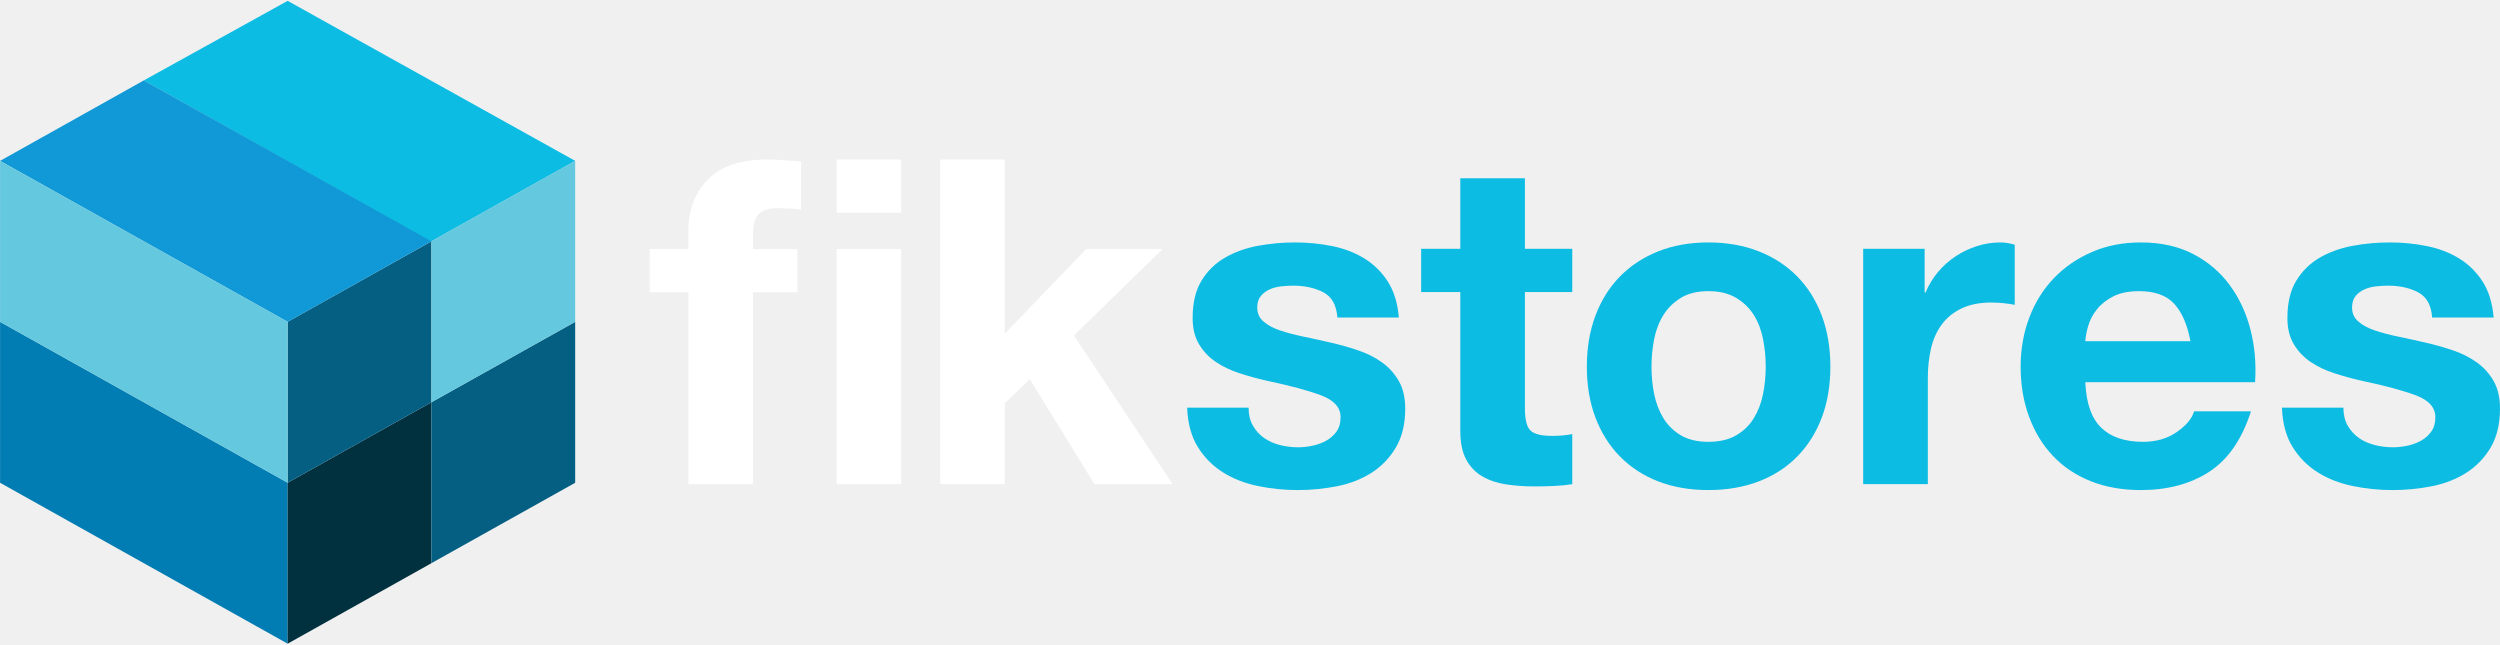
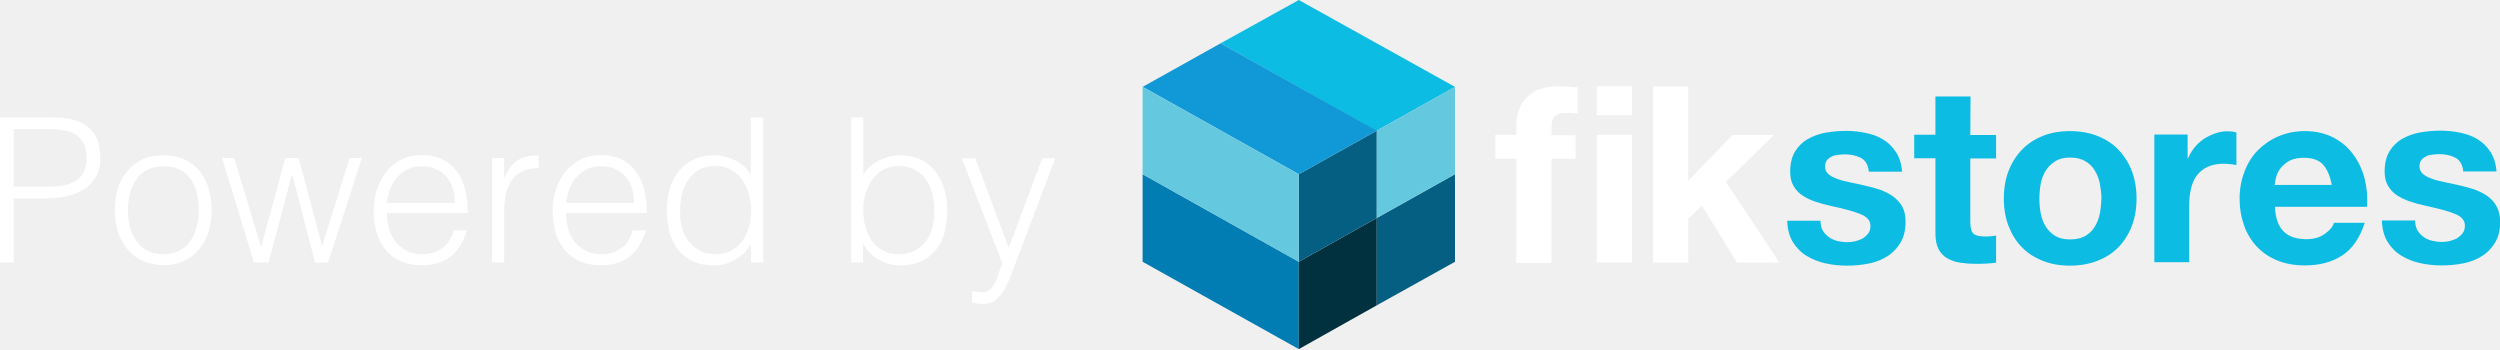
- <svg xmlns="http://www.w3.org/2000/svg">
-   <style type="text/css">
- 			</style>
-   <svg class="i" id="white" viewBox="0 0 430.376 110.664">
+ <svg xmlns="http://www.w3.org/2000/svg" version="1.1" id="white" x="0px" y="0px" viewBox="-501.1 344.4 1096.4 153.1" enable-background="new -501.1 344.4 1096.4 153.1" xml:space="preserve">
+   <style type="text/css" />
+   <g>
+     <path fill="#FFFFFF" d="M154.7,413.8v-10.3h9.2v-4.3c0-5,1.6-9.1,4.7-12.2c3.1-3.2,7.8-4.8,14.1-4.8c1.4,0,2.7,0.1,4.1,0.2   c1.4,0.1,2.7,0.2,4,0.3v11.5c-1.8-0.2-3.7-0.3-5.6-0.3c-2.1,0-3.6,0.5-4.5,1.5c-0.9,1-1.4,2.6-1.4,4.9v3.4h10.6v10.3h-10.6v45.7   h-15.4v-45.7H154.7z M199.2,394.9v-12.7h15.4v12.7H199.2z M214.6,403.5v56h-15.4v-56H214.6z M239.3,382.2v41.5l19.4-20.1h18.2   l-21.1,20.6l23.5,35.4h-18.6l-15.4-25l-6,5.7v19.3h-15.4v-77.3H239.3z" />
    <g>
-       <path fill="#FFFFFF" d="M111.847,50.166V42.73h6.654V39.6c0-3.6,1.126-6.549,3.363-8.846c2.241-2.293,5.636-3.441,10.174-3.441    c0.991,0,1.981,0.041,2.973,0.117c0.994,0.078,1.962,0.145,2.898,0.197v8.295c-1.302-0.156-2.659-0.232-4.064-0.232    c-1.516,0-2.601,0.352-3.253,1.053c-0.649,0.709-0.977,1.893-0.977,3.561v2.428h7.674v7.436h-7.674v33.027h-11.112V50.166H111.847    z M144.018,36.471v-9.158h11.109v9.158H144.018z M155.127,42.73v40.463h-11.109V42.73H155.127z M172.977,27.312v29.975    L186.99,42.73h13.15L184.88,57.602l16.98,25.592H188.4l-11.116-18.076l-4.307,4.146v13.93h-11.109V27.312H172.977z" />
-       <g>
-         <path fill="#0DBCE3" d="M237.909,62.236c-1.198-0.859-2.572-1.553-4.113-2.074c-1.544-0.52-3.126-0.965-4.742-1.334     c-1.564-0.365-3.107-0.703-4.623-1.018c-1.517-0.312-2.859-0.664-4.037-1.059c-1.175-0.391-2.124-0.9-2.859-1.529     c-0.732-0.627-1.099-1.434-1.099-2.426c0-0.836,0.207-1.502,0.629-2c0.418-0.496,0.926-0.873,1.533-1.135     c0.594-0.264,1.261-0.434,1.992-0.512c0.733-0.076,1.414-0.117,2.039-0.117c1.988,0,3.709,0.381,5.173,1.137     c1.461,0.76,2.275,2.209,2.431,4.35h10.581c-0.21-2.51-0.856-4.586-1.923-6.232c-1.067-1.645-2.418-2.963-4.037-3.953     c-1.62-0.994-3.457-1.697-5.523-2.117c-2.064-0.418-4.195-0.627-6.385-0.627c-2.196,0-4.337,0.195-6.43,0.586     c-2.09,0.392-3.976,1.072-5.64,2.039c-1.675,0.967-3.019,2.287-4.038,3.959c-1.018,1.672-1.526,3.812-1.526,6.422     c0,1.779,0.362,3.285,1.099,4.506c0.729,1.23,1.691,2.25,2.897,3.059c1.197,0.811,2.572,1.463,4.112,1.959     c1.54,0.498,3.122,0.93,4.742,1.295c3.972,0.836,7.062,1.67,9.286,2.506c2.217,0.838,3.333,2.088,3.333,3.76     c0,0.994-0.238,1.818-0.705,2.469c-0.473,0.654-1.06,1.178-1.765,1.57c-0.708,0.389-1.488,0.676-2.352,0.861     c-0.863,0.182-1.682,0.273-2.469,0.273c-1.095,0-2.155-0.129-3.178-0.393c-1.015-0.26-1.916-0.664-2.7-1.213     c-0.784-0.549-1.423-1.258-1.924-2.117c-0.493-0.859-0.742-1.893-0.742-3.094h-10.577c0.106,2.717,0.722,4.975,1.841,6.779     c1.125,1.799,2.559,3.248,4.31,4.346c1.751,1.1,3.747,1.883,5.995,2.352c2.248,0.471,4.544,0.705,6.895,0.705     c2.297,0,4.559-0.223,6.782-0.664c2.218-0.443,4.188-1.215,5.916-2.312c1.723-1.096,3.122-2.549,4.188-4.348     c1.072-1.807,1.614-4.037,1.614-6.703c0-1.879-0.37-3.459-1.099-4.736C240.078,64.172,239.114,63.1,237.909,62.236z" />
-         <path fill="#0DBCE3" d="M262.518,30.541h-11.126v12.145h-6.741v7.445h6.741v23.9c0,2.041,0.338,3.684,1.018,4.94     c0.679,1.252,1.605,2.221,2.783,2.896c1.174,0.68,2.531,1.141,4.071,1.373c1.54,0.236,3.174,0.352,4.903,0.352     c1.092,0,2.218-0.025,3.367-0.078c1.147-0.051,2.193-0.154,3.133-0.312V74.58c-0.525,0.107-1.071,0.184-1.645,0.236     c-0.576,0.053-1.177,0.078-1.806,0.078c-1.879,0-3.132-0.314-3.761-0.939c-0.625-0.627-0.94-1.881-0.94-3.764V50.131h8.15v-7.445     h-8.15V30.541z" />
-         <path fill="#0DBCE3" d="M309.379,47.428c-1.826-1.855-4.033-3.291-6.62-4.311c-2.587-1.018-5.473-1.527-8.66-1.527     c-3.185,0-6.058,0.51-8.62,1.527c-2.559,1.02-4.759,2.455-6.582,4.311c-1.826,1.854-3.239,4.1-4.233,6.74     c-0.992,2.637-1.49,5.574-1.49,8.812c0,3.24,0.498,6.168,1.49,8.779c0.994,2.611,2.407,4.846,4.233,6.699     c1.823,1.857,4.023,3.279,6.582,4.275c2.562,0.988,5.435,1.484,8.62,1.484c3.188,0,6.073-0.496,8.66-1.484     c2.587-0.996,4.794-2.418,6.62-4.275c1.827-1.854,3.243-4.088,4.234-6.699c0.991-2.611,1.484-5.539,1.484-8.779     c0-3.238-0.493-6.176-1.484-8.812C312.622,51.527,311.206,49.281,309.379,47.428z M303.502,67.723     c-0.308,1.541-0.847,2.928-1.602,4.154c-0.756,1.229-1.782,2.207-3.06,2.939c-1.281,0.73-2.856,1.098-4.741,1.098     c-1.883,0-3.443-0.367-4.704-1.098c-1.25-0.732-2.258-1.711-3.018-2.939c-0.753-1.227-1.292-2.613-1.606-4.154     c-0.311-1.537-0.466-3.121-0.466-4.742c0-1.615,0.155-3.211,0.466-4.779c0.314-1.566,0.853-2.949,1.606-4.15     c0.76-1.203,1.768-2.182,3.018-2.939c1.261-0.76,2.821-1.137,4.704-1.137c1.885,0,3.46,0.377,4.741,1.137     c1.278,0.758,2.304,1.736,3.06,2.939c0.756,1.201,1.295,2.584,1.602,4.15c0.311,1.568,0.47,3.164,0.47,4.779     C303.972,64.602,303.813,66.186,303.502,67.723z" />
-         <path fill="#0DBCE3" d="M340.338,42.217c-1.309,0.42-2.534,1.004-3.685,1.762c-1.149,0.76-2.169,1.674-3.06,2.74     c-0.884,1.074-1.592,2.236-2.109,3.492h-0.159v-7.525h-10.578v40.516h11.131v-18.26c0-1.828,0.183-3.527,0.544-5.096     c0.367-1.564,0.975-2.936,1.841-4.111c0.856-1.176,1.996-2.101,3.405-2.781c1.412-0.682,3.136-1.019,5.173-1.019     c0.681,0,1.389,0.039,2.117,0.117c0.731,0.078,1.356,0.17,1.88,0.277V41.982c-0.889-0.264-1.698-0.393-2.426-0.393     C342.997,41.59,341.644,41.799,340.338,42.217z" />
-         <path fill="#0DBCE3" d="M383.863,48.955c-1.643-2.246-3.746-4.035-6.302-5.367c-2.565-1.334-5.566-1.998-9.017-1.998     c-3.084,0-5.892,0.549-8.419,1.645c-2.538,1.1-4.721,2.602-6.551,4.508c-1.831,1.908-3.237,4.164-4.228,6.777     c-0.994,2.615-1.491,5.434-1.491,8.461c0,3.137,0.483,6.01,1.45,8.623c0.967,2.613,2.338,4.857,4.112,6.738     c1.779,1.881,3.947,3.33,6.507,4.352c2.559,1.014,5.432,1.525,8.619,1.525c4.6,0,8.516-1.043,11.754-3.133     c3.24-2.09,5.643-5.564,7.211-10.424h-9.794c-0.369,1.256-1.36,2.443-2.98,3.566c-1.619,1.125-3.553,1.686-5.801,1.686     c-3.133,0-5.54-0.812-7.208-2.428c-1.675-1.623-2.586-4.234-2.741-7.838h29.226c0.209-3.139-0.049-6.139-0.781-9.014     C386.699,53.762,385.511,51.201,383.863,48.955z M358.986,58.596c0.048-0.785,0.225-1.672,0.504-2.662     c0.29-0.998,0.787-1.934,1.492-2.826c0.704-0.887,1.647-1.629,2.821-2.234c1.174-0.596,2.655-0.898,4.431-0.898     c2.714,0,4.741,0.732,6.07,2.191c1.333,1.467,2.259,3.605,2.783,6.43H358.986z" />
-         <path fill="#0DBCE3" d="M429.281,65.455c-0.735-1.283-1.698-2.355-2.903-3.219c-1.202-0.859-2.573-1.553-4.113-2.074     c-1.54-0.52-3.122-0.965-4.738-1.334c-1.571-0.365-3.111-0.703-4.627-1.018c-1.513-0.312-2.863-0.664-4.033-1.059     c-1.175-0.391-2.131-0.9-2.861-1.529c-0.735-0.627-1.097-1.434-1.097-2.426c0-0.836,0.204-1.502,0.625-2     c0.418-0.496,0.929-0.873,1.53-1.135c0.601-0.264,1.264-0.434,1.999-0.512c0.732-0.076,1.409-0.117,2.037-0.117     c1.986,0,3.709,0.381,5.174,1.137c1.457,0.76,2.269,2.209,2.424,4.35h10.584c-0.214-2.51-0.855-4.586-1.923-6.232     c-1.07-1.645-2.418-2.963-4.041-3.953c-1.615-0.994-3.456-1.697-5.522-2.117c-2.058-0.418-4.189-0.627-6.385-0.627     c-2.193,0-4.338,0.195-6.427,0.586c-2.09,0.392-3.972,1.072-5.644,2.039c-1.67,0.967-3.013,2.287-4.033,3.959     c-1.021,1.672-1.529,3.812-1.529,6.422c0,1.779,0.362,3.285,1.098,4.506c0.729,1.23,1.696,2.25,2.901,3.059     c1.198,0.811,2.572,1.463,4.109,1.959c1.544,0.498,3.125,0.93,4.744,1.295c3.969,0.836,7.07,1.67,9.287,2.506     c2.221,0.838,3.329,2.088,3.329,3.76c0,0.994-0.234,1.818-0.704,2.469c-0.47,0.654-1.057,1.178-1.762,1.57     c-0.704,0.389-1.491,0.676-2.348,0.861c-0.867,0.182-1.686,0.273-2.473,0.273c-1.099,0-2.151-0.129-3.174-0.393     c-1.015-0.26-1.92-0.664-2.704-1.213s-1.423-1.258-1.92-2.117c-0.493-0.859-0.742-1.893-0.742-3.094h-10.582     c0.108,2.717,0.719,4.975,1.841,6.779c1.126,1.799,2.559,3.248,4.31,4.346c1.754,1.1,3.747,1.883,5.995,2.352     c2.248,0.471,4.548,0.705,6.896,0.705c2.301,0,4.559-0.223,6.783-0.664c2.217-0.443,4.188-1.215,5.915-2.312     c1.72-1.096,3.118-2.549,4.192-4.348c1.067-1.807,1.605-4.037,1.605-6.703C430.376,68.312,430.006,66.732,429.281,65.455z" />
-       </g>
-       <g>
-         <polygon fill="#0DBCE3" points="74.264,41.553 74.264,41.4 99.025,27.549 49.518,0 24.756,13.695    " />
-         <line fill="#64C8DF" x1="0.011" y1="55.252" x2="24.761" y2="69.104" />
-         <polygon fill="#027DB3" points="49.518,110.664 49.518,82.955 0.011,55.258 0.011,82.963    " />
-         <polygon fill="#01303F" points="74.264,69.109 49.518,82.955 49.518,82.963 49.518,82.955 49.518,110.664 74.264,96.812      74.261,96.807 74.264,96.807    " />
-         <polygon fill="#045F83" points="49.518,55.252 49.518,82.955 74.264,69.109 74.264,41.4    " />
-         <polygon fill="#045F83" points="99.018,55.258 74.264,69.104 74.264,69.109 74.264,69.109 74.264,96.807 99.018,82.963      99.014,82.955 99.018,82.955    " />
-         <polygon fill="#64C8DF" points="74.264,69.104 99.014,55.258 99.018,55.258 99.018,27.549 74.264,41.4    " />
-         <polyline fill="#1099D6" points="74.264,41.4 24.756,13.695 0.011,27.549 0.418,27.781 0.418,27.781 49.518,55.258    " />
-         <polygon fill="#64C8DF" points="49.518,82.961 49.518,55.252 0.011,27.555 0.011,55.26    " />
-       </g>
+       <path fill="#0DBCE3" d="M329.1,430.5c-1.7-1.2-3.6-2.1-5.7-2.9c-2.1-0.7-4.3-1.3-6.6-1.8c-2.2-0.5-4.3-1-6.4-1.4    c-2.1-0.4-4-0.9-5.6-1.5c-1.6-0.5-2.9-1.2-4-2.1c-1-0.9-1.5-2-1.5-3.4c0-1.2,0.3-2.1,0.9-2.8c0.6-0.7,1.3-1.2,2.1-1.6    c0.8-0.4,1.7-0.6,2.8-0.7c1-0.1,2-0.2,2.8-0.2c2.7,0,5.1,0.5,7.2,1.6c2,1.1,3.1,3.1,3.4,6h14.6c-0.3-3.5-1.2-6.3-2.7-8.6    c-1.5-2.3-3.3-4.1-5.6-5.5c-2.2-1.4-4.8-2.3-7.6-2.9c-2.9-0.6-5.8-0.9-8.8-0.9c-3,0-6,0.3-8.9,0.8c-2.9,0.5-5.5,1.5-7.8,2.8    c-2.3,1.3-4.2,3.2-5.6,5.5c-1.4,2.3-2.1,5.3-2.1,8.9c0,2.5,0.5,4.5,1.5,6.2c1,1.7,2.3,3.1,4,4.2c1.7,1.1,3.6,2,5.7,2.7    c2.1,0.7,4.3,1.3,6.6,1.8c5.5,1.2,9.8,2.3,12.8,3.5c3.1,1.2,4.6,2.9,4.6,5.2c0,1.4-0.3,2.5-1,3.4c-0.7,0.9-1.5,1.6-2.4,2.2    c-1,0.5-2.1,0.9-3.3,1.2c-1.2,0.3-2.3,0.4-3.4,0.4c-1.5,0-3-0.2-4.4-0.5c-1.4-0.4-2.7-0.9-3.7-1.7c-1.1-0.8-2-1.7-2.7-2.9    c-0.7-1.2-1-2.6-1-4.3h-14.6c0.1,3.8,1,6.9,2.5,9.4c1.6,2.5,3.5,4.5,6,6c2.4,1.5,5.2,2.6,8.3,3.3c3.1,0.7,6.3,1,9.5,1    c3.2,0,6.3-0.3,9.4-0.9c3.1-0.6,5.8-1.7,8.2-3.2c2.4-1.5,4.3-3.5,5.8-6c1.5-2.5,2.2-5.6,2.2-9.3c0-2.6-0.5-4.8-1.5-6.6    C332.1,433.2,330.7,431.7,329.1,430.5z" />
+       <path fill="#0DBCE3" d="M363.1,386.7h-15.4v16.8h-9.3v10.3h9.3v33.1c0,2.8,0.5,5.1,1.4,6.8c0.9,1.7,2.2,3.1,3.8,4    c1.6,0.9,3.5,1.6,5.6,1.9c2.1,0.3,4.4,0.5,6.8,0.5c1.5,0,3.1,0,4.7-0.1c1.6-0.1,3-0.2,4.3-0.4v-11.9c-0.7,0.1-1.5,0.3-2.3,0.3    c-0.8,0.1-1.6,0.1-2.5,0.1c-2.6,0-4.3-0.4-5.2-1.3c-0.9-0.9-1.3-2.6-1.3-5.2v-27.7h11.3v-10.3h-11.3L363.1,386.7L363.1,386.7z" />
+       <path fill="#0DBCE3" d="M427.9,410c-2.5-2.6-5.6-4.6-9.2-6c-3.6-1.4-7.6-2.1-12-2.1c-4.4,0-8.4,0.7-11.9,2.1    c-3.5,1.4-6.6,3.4-9.1,6c-2.5,2.6-4.5,5.7-5.9,9.3c-1.4,3.6-2.1,7.7-2.1,12.2c0,4.5,0.7,8.5,2.1,12.1c1.4,3.6,3.3,6.7,5.9,9.3    c2.5,2.6,5.6,4.5,9.1,5.9c3.5,1.4,7.5,2.1,11.9,2.1c4.4,0,8.4-0.7,12-2.1c3.6-1.4,6.6-3.3,9.2-5.9c2.5-2.6,4.5-5.7,5.9-9.3    c1.4-3.6,2.1-7.7,2.1-12.1c0-4.5-0.7-8.5-2.1-12.2C432.4,415.7,430.4,412.6,427.9,410z M419.8,438.1c-0.4,2.1-1.2,4-2.2,5.7    c-1,1.7-2.5,3.1-4.2,4.1c-1.8,1-4,1.5-6.6,1.5c-2.6,0-4.8-0.5-6.5-1.5c-1.7-1-3.1-2.4-4.2-4.1c-1-1.7-1.8-3.6-2.2-5.7    c-0.4-2.1-0.6-4.3-0.6-6.6c0-2.2,0.2-4.4,0.6-6.6c0.4-2.2,1.2-4.1,2.2-5.7c1.1-1.7,2.4-3,4.2-4.1c1.7-1.1,3.9-1.6,6.5-1.6    c2.6,0,4.8,0.5,6.6,1.6c1.8,1,3.2,2.4,4.2,4.1c1,1.7,1.8,3.6,2.2,5.7c0.4,2.2,0.7,4.4,0.7,6.6C420.4,433.8,420.2,436,419.8,438.1z    " />
+       <path fill="#0DBCE3" d="M470.7,402.8c-1.8,0.6-3.5,1.4-5.1,2.4c-1.6,1.1-3,2.3-4.2,3.8c-1.2,1.5-2.2,3.1-2.9,4.8h-0.2v-10.4h-14.6    v56H459v-25.3c0-2.5,0.3-4.9,0.8-7c0.5-2.2,1.3-4.1,2.5-5.7c1.2-1.6,2.8-2.9,4.7-3.8c2-0.9,4.3-1.4,7.2-1.4c0.9,0,1.9,0.1,2.9,0.2    c1,0.1,1.9,0.2,2.6,0.4v-14.3c-1.2-0.4-2.3-0.5-3.4-0.5C474.4,401.9,472.5,402.2,470.7,402.8z" />
+       <path fill="#0DBCE3" d="M530.9,412.1c-2.3-3.1-5.2-5.6-8.7-7.4c-3.5-1.8-7.7-2.8-12.5-2.8c-4.3,0-8.1,0.8-11.6,2.3    c-3.5,1.5-6.5,3.6-9.1,6.2c-2.5,2.6-4.5,5.8-5.8,9.4c-1.4,3.6-2.1,7.5-2.1,11.7c0,4.3,0.7,8.3,2,11.9c1.3,3.6,3.2,6.7,5.7,9.3    c2.5,2.6,5.5,4.6,9,6c3.5,1.4,7.5,2.1,11.9,2.1c6.4,0,11.8-1.4,16.3-4.3c4.5-2.9,7.8-7.7,10-14.4h-13.5c-0.5,1.7-1.9,3.4-4.1,4.9    c-2.2,1.6-4.9,2.3-8,2.3c-4.3,0-7.7-1.1-10-3.4c-2.3-2.2-3.6-5.9-3.8-10.8H537c0.3-4.3-0.1-8.5-1.1-12.5    C534.9,418.8,533.2,415.2,530.9,412.1z M496.5,425.5c0.1-1.1,0.3-2.3,0.7-3.7c0.4-1.4,1.1-2.7,2.1-3.9c1-1.2,2.3-2.3,3.9-3.1    c1.6-0.8,3.7-1.2,6.1-1.2c3.8,0,6.6,1,8.4,3c1.8,2,3.1,5,3.8,8.9L496.5,425.5L496.5,425.5z" />
+       <path fill="#0DBCE3" d="M593.8,434.9c-1-1.8-2.3-3.3-4-4.5c-1.7-1.2-3.6-2.1-5.7-2.9c-2.1-0.7-4.3-1.3-6.6-1.8    c-2.2-0.5-4.3-1-6.4-1.4c-2.1-0.4-4-0.9-5.6-1.5c-1.6-0.5-2.9-1.2-4-2.1c-1-0.9-1.5-2-1.5-3.4c0-1.2,0.3-2.1,0.9-2.8    c0.6-0.7,1.3-1.2,2.1-1.6c0.8-0.4,1.7-0.6,2.8-0.7c1-0.1,1.9-0.2,2.8-0.2c2.7,0,5.1,0.5,7.2,1.6c2,1.1,3.1,3.1,3.4,6h14.6    c-0.3-3.5-1.2-6.3-2.7-8.6c-1.5-2.3-3.3-4.1-5.6-5.5c-2.2-1.4-4.8-2.3-7.6-2.9c-2.8-0.6-5.8-0.9-8.8-0.9c-3,0-6,0.3-8.9,0.8    c-2.9,0.5-5.5,1.5-7.8,2.8c-2.3,1.3-4.2,3.2-5.6,5.5c-1.4,2.3-2.1,5.3-2.1,8.9c0,2.5,0.5,4.5,1.5,6.2c1,1.7,2.3,3.1,4,4.2    c1.7,1.1,3.6,2,5.7,2.7c2.1,0.7,4.3,1.3,6.6,1.8c5.5,1.2,9.8,2.3,12.8,3.5c3.1,1.2,4.6,2.9,4.6,5.2c0,1.4-0.3,2.5-1,3.4    c-0.7,0.9-1.5,1.6-2.4,2.2c-1,0.5-2.1,0.9-3.2,1.2c-1.2,0.3-2.3,0.4-3.4,0.4c-1.5,0-3-0.2-4.4-0.5c-1.4-0.4-2.7-0.9-3.7-1.7    c-1.1-0.8-2-1.7-2.7-2.9c-0.7-1.2-1-2.6-1-4.3h-14.6c0.1,3.8,1,6.9,2.5,9.4c1.6,2.5,3.5,4.5,6,6c2.4,1.5,5.2,2.6,8.3,3.3    c3.1,0.7,6.3,1,9.5,1c3.2,0,6.3-0.3,9.4-0.9c3.1-0.6,5.8-1.7,8.2-3.2c2.4-1.5,4.3-3.5,5.8-6c1.5-2.5,2.2-5.6,2.2-9.3    C595.3,438.9,594.8,436.7,593.8,434.9z" />
    </g>
-   </svg>
+     <g>
+       <polygon fill="#0DBCE3" points="102.7,401.9 102.7,401.7 137,382.5 68.5,344.4 34.2,363.4   " />
+       <line fill="none" x1="0" y1="420.8" x2="34.2" y2="440" />
+       <polygon fill="#027DB3" points="68.5,497.5 68.5,459.2 0,420.8 0,459.2   " />
+       <polygon fill="#01303F" points="102.7,440 68.5,459.2 68.5,459.2 68.5,459.2 68.5,497.5 102.7,478.3 102.7,478.3 102.7,478.3    " />
+       <polygon fill="#045F83" points="68.5,420.8 68.5,459.2 102.7,440 102.7,401.7   " />
+       <polygon fill="#045F83" points="137,420.8 102.7,440 102.7,440 102.7,440 102.7,478.3 137,459.2 137,459.2 137,459.2   " />
+       <polygon fill="#64C8DF" points="102.7,440 137,420.8 137,420.8 137,382.5 102.7,401.7   " />
+       <polyline fill="#1099D6" points="102.7,401.7 34.2,363.4 0,382.5 0.6,382.8 0.6,382.8 68.5,420.8   " />
+       <polygon fill="#64C8DF" points="68.5,459.2 68.5,420.8 0,382.5 0,420.8   " />
+     </g>
+   </g>
+   <g>
+     <path fill="#FFFFFF" d="M-501.1,459.5v-63.6h23.2c4.1,0,7.5,0.5,10.2,1.4c2.7,0.9,4.8,2.2,6.4,3.9c1.6,1.6,2.7,3.5,3.3,5.7   c0.6,2.2,0.9,4.4,0.9,6.8c0,3.5-0.7,6.5-2.2,8.7c-1.4,2.3-3.3,4.1-5.6,5.4c-2.3,1.3-4.9,2.3-7.8,2.8s-5.8,0.8-8.8,0.8h-13.6v28.1   H-501.1z M-481.3,426.3c2.8,0,5.4-0.2,7.6-0.5c2.2-0.4,4.1-1,5.7-2c1.6-1,2.8-2.3,3.6-4c0.9-1.7,1.3-3.9,1.3-6.6c0-4-1.3-7-3.9-9.1   c-2.6-2.1-6.8-3.1-12.5-3.1h-15.6v25.3H-481.3z" />
+     <path fill="#FFFFFF" d="M-429.4,460.7c-2.9-0.1-5.7-0.6-8.3-1.6c-2.6-1-4.8-2.5-6.7-4.5c-1.9-2-3.4-4.5-4.6-7.5   c-1.1-3-1.7-6.5-1.7-10.5c0-3.4,0.4-6.5,1.3-9.4c0.9-2.9,2.2-5.5,4-7.6c1.8-2.2,4-3.9,6.6-5.2c2.7-1.3,5.7-1.9,9.3-1.9   c3.6,0,6.7,0.6,9.4,1.9c2.7,1.3,4.9,3,6.6,5.1c1.8,2.2,3.1,4.7,3.9,7.6c0.9,2.9,1.3,6.1,1.3,9.5c0,3.7-0.5,7-1.5,9.9   c-1,2.9-2.4,5.5-4.3,7.6c-1.9,2.1-4.1,3.8-6.7,4.9C-423.4,460.2-426.3,460.7-429.4,460.7z M-413.9,436.6c0-2.7-0.3-5.2-0.9-7.6   c-0.6-2.4-1.5-4.4-2.7-6.1c-1.2-1.7-2.8-3.1-4.8-4.1c-1.9-1-4.3-1.5-7.2-1.5c-2.8,0-5.1,0.5-7.1,1.6c-2,1.1-3.6,2.5-4.8,4.3   c-1.2,1.8-2.2,3.9-2.7,6.2c-0.6,2.3-0.9,4.7-0.9,7.2c0,2.8,0.3,5.4,1,7.8c0.7,2.4,1.7,4.4,3,6.1c1.3,1.7,2.9,3,4.9,4   c1.9,0.9,4.2,1.4,6.7,1.4c2.8,0,5.1-0.5,7.1-1.6c2-1.1,3.6-2.5,4.8-4.4c1.2-1.8,2.1-3.9,2.7-6.2   C-414.2,441.5-413.9,439.1-413.9,436.6z" />
+     <path fill="#FFFFFF" d="M-359.8,452.4l12-38.7h5.4l-14.8,45.8h-5.7l-10-38.4h-0.2l-10.2,38.4h-6.4l-14-45.8h5.3l11.8,39.1   l10.6-39.1h5.9L-359.8,452.4z" />
+     <path fill="#FFFFFF" d="M-331.4,437.8c0,2.5,0.3,4.8,1,7c0.6,2.2,1.6,4.1,2.9,5.7c1.3,1.6,2.9,2.9,4.8,3.9c1.9,1,4.2,1.5,6.7,1.5   c3.5,0,6.5-0.9,8.9-2.7c2.5-1.8,4.1-4.4,4.9-7.8h5.9c-0.6,2.2-1.5,4.2-2.6,6.1c-1.1,1.9-2.4,3.5-4,4.9c-1.6,1.4-3.5,2.5-5.7,3.2   c-2.2,0.8-4.7,1.1-7.6,1.1c-3.7,0-6.8-0.6-9.5-1.9s-4.8-2.9-6.5-5.1c-1.7-2.1-3-4.7-3.8-7.6c-0.8-2.9-1.2-6.1-1.2-9.4   s0.5-6.5,1.5-9.5c1-2.9,2.4-5.5,4.2-7.7c1.8-2.2,4-3.9,6.6-5.2c2.6-1.3,5.5-1.9,8.8-1.9c6.3,0,11.3,2.2,14.8,6.5   c3.6,4.3,5.4,10.6,5.3,18.9H-331.4z M-301.6,433.4c0-2.2-0.3-4.3-0.9-6.3c-0.6-2-1.5-3.7-2.7-5.1c-1.2-1.4-2.7-2.6-4.6-3.4   c-1.8-0.9-3.9-1.3-6.3-1.3c-2.4,0-4.4,0.4-6.2,1.3c-1.8,0.9-3.3,2.1-4.6,3.5c-1.3,1.5-2.3,3.2-3,5.1c-0.8,1.9-1.3,4-1.5,6.2H-301.6   z" />
+     <path fill="#FFFFFF" d="M-280,459.5h-5.3v-45.8h5.3v8.6h0.2c1.5-3.7,3.4-6.2,5.7-7.6c2.3-1.4,5.4-2.2,9.2-2.2v5.7   c-3-0.1-5.5,0.4-7.4,1.4c-1.9,1-3.5,2.4-4.6,4.1c-1.1,1.7-1.9,3.7-2.4,6.1c-0.4,2.3-0.7,4.8-0.7,7.3V459.5z" />
+     <path fill="#FFFFFF" d="M-252.9,437.8c0,2.5,0.3,4.8,1,7c0.6,2.2,1.6,4.1,2.9,5.7c1.3,1.6,2.9,2.9,4.8,3.9c1.9,1,4.2,1.5,6.7,1.5   c3.5,0,6.5-0.9,8.9-2.7c2.5-1.8,4.1-4.4,4.9-7.8h5.9c-0.6,2.2-1.5,4.2-2.6,6.1c-1.1,1.9-2.4,3.5-4,4.9c-1.6,1.4-3.5,2.5-5.7,3.2   c-2.2,0.8-4.7,1.1-7.6,1.1c-3.7,0-6.8-0.6-9.5-1.9s-4.8-2.9-6.5-5.1c-1.7-2.1-3-4.7-3.8-7.6c-0.8-2.9-1.2-6.1-1.2-9.4   s0.5-6.5,1.5-9.5c1-2.9,2.4-5.5,4.2-7.7c1.8-2.2,4-3.9,6.6-5.2c2.6-1.3,5.5-1.9,8.8-1.9c6.3,0,11.3,2.2,14.8,6.5   c3.6,4.3,5.4,10.6,5.3,18.9H-252.9z M-223,433.4c0-2.2-0.3-4.3-0.9-6.3c-0.6-2-1.5-3.7-2.7-5.1c-1.2-1.4-2.7-2.6-4.6-3.4   c-1.8-0.9-3.9-1.3-6.3-1.3c-2.4,0-4.4,0.4-6.2,1.3c-1.8,0.9-3.3,2.1-4.6,3.5c-1.3,1.5-2.3,3.2-3,5.1c-0.8,1.9-1.3,4-1.5,6.2H-223z" />
+     <path fill="#FFFFFF" d="M-171.7,395.9h5.3v63.6h-5.3v-8h-0.2c-0.8,1.5-1.8,2.9-3,4c-1.2,1.1-2.5,2.1-4,2.9   c-1.4,0.8-2.9,1.4-4.5,1.8c-1.5,0.4-3,0.6-4.5,0.6c-3.7,0-6.9-0.6-9.5-1.9c-2.6-1.2-4.7-2.9-6.4-5.1c-1.7-2.1-2.9-4.7-3.7-7.6   c-0.8-2.9-1.1-6.1-1.1-9.5c0-3.2,0.4-6.2,1.2-9.2c0.8-2.9,2.1-5.5,3.8-7.7c1.7-2.2,3.8-4,6.4-5.3c2.6-1.3,5.6-2,9.1-2   c3.2,0,6.3,0.7,9.3,2.2c3,1.4,5.3,3.6,7,6.4V395.9z M-171.7,436.4c0-2.6-0.4-5.1-1.1-7.4c-0.7-2.3-1.7-4.4-3-6.1   c-1.3-1.7-2.9-3.1-4.9-4.2c-1.9-1-4.1-1.5-6.5-1.5c-2.8,0-5.2,0.5-7.2,1.6c-2,1.1-3.7,2.6-4.9,4.5c-1.3,1.9-2.2,4.1-2.8,6.6   c-0.6,2.5-0.8,5.2-0.7,8.1c0,2.9,0.4,5.4,1.2,7.6c0.8,2.2,1.9,4.1,3.3,5.6c1.4,1.5,3.1,2.7,4.9,3.5c1.9,0.8,3.9,1.2,6.2,1.2   c2.5,0,4.7-0.5,6.6-1.5c1.9-1,3.6-2.4,4.9-4.1c1.3-1.7,2.3-3.8,3-6.2C-172,441.8-171.7,439.2-171.7,436.4z" />
+     <path fill="#FFFFFF" d="M-122.5,459.5h-5.3v-63.6h5.3v25.2c1.7-2.8,4.1-5,7-6.4c3-1.4,6.1-2.2,9.3-2.2c3.5,0,6.5,0.7,9.1,2   c2.6,1.3,4.7,3.1,6.4,5.3c1.7,2.2,2.9,4.8,3.8,7.7c0.8,2.9,1.2,6,1.2,9.2c0,3.4-0.4,6.5-1.1,9.5c-0.8,2.9-2,5.5-3.7,7.6   c-1.7,2.2-3.8,3.8-6.4,5.1c-2.6,1.2-5.7,1.9-9.5,1.9c-1.5,0-3-0.2-4.5-0.6c-1.5-0.4-3-1-4.5-1.8c-1.4-0.8-2.8-1.7-4-2.9   c-1.2-1.1-2.2-2.5-3-4h-0.2V459.5z M-122.5,436.4c0,2.8,0.3,5.3,1,7.7c0.7,2.4,1.7,4.4,3,6.2c1.3,1.7,2.9,3.1,4.9,4.1   c1.9,1,4.2,1.5,6.6,1.5c2.2,0,4.3-0.4,6.2-1.2c1.9-0.8,3.5-2,4.9-3.5c1.4-1.5,2.5-3.4,3.3-5.6c0.8-2.2,1.2-4.8,1.2-7.6   c0.1-2.9-0.1-5.6-0.7-8.1c-0.6-2.5-1.5-4.7-2.8-6.6c-1.3-1.9-3-3.4-5-4.5c-2-1.1-4.4-1.6-7.1-1.6c-2.4,0-4.6,0.5-6.5,1.5   c-1.9,1-3.5,2.4-4.9,4.2c-1.3,1.7-2.3,3.8-3,6.1C-122.2,431.4-122.5,433.8-122.5,436.4z" />
+     <path fill="#FFFFFF" d="M-74.8,472c0.7,0.1,1.4,0.2,2.2,0.4c0.7,0.1,1.5,0.2,2.3,0.2c1.5,0,2.7-0.5,3.6-1.4   c0.9-0.9,1.7-2.1,2.3-3.4s1.1-2.7,1.5-4.2c0.4-1.4,0.9-2.7,1.4-3.7l-17.8-46.1h5.9l14.7,39.3l14.7-39.3h5.7l-17.1,45.2   c-1.1,2.9-2.1,5.5-3,7.8c-1,2.3-2,4.3-3.1,5.9c-1.1,1.6-2.3,2.9-3.6,3.7c-1.3,0.9-2.9,1.3-4.7,1.3c-0.9,0-1.8-0.1-2.7-0.2   c-0.9-0.1-1.6-0.3-2.3-0.4V472z" />
+   </g>
</svg>
